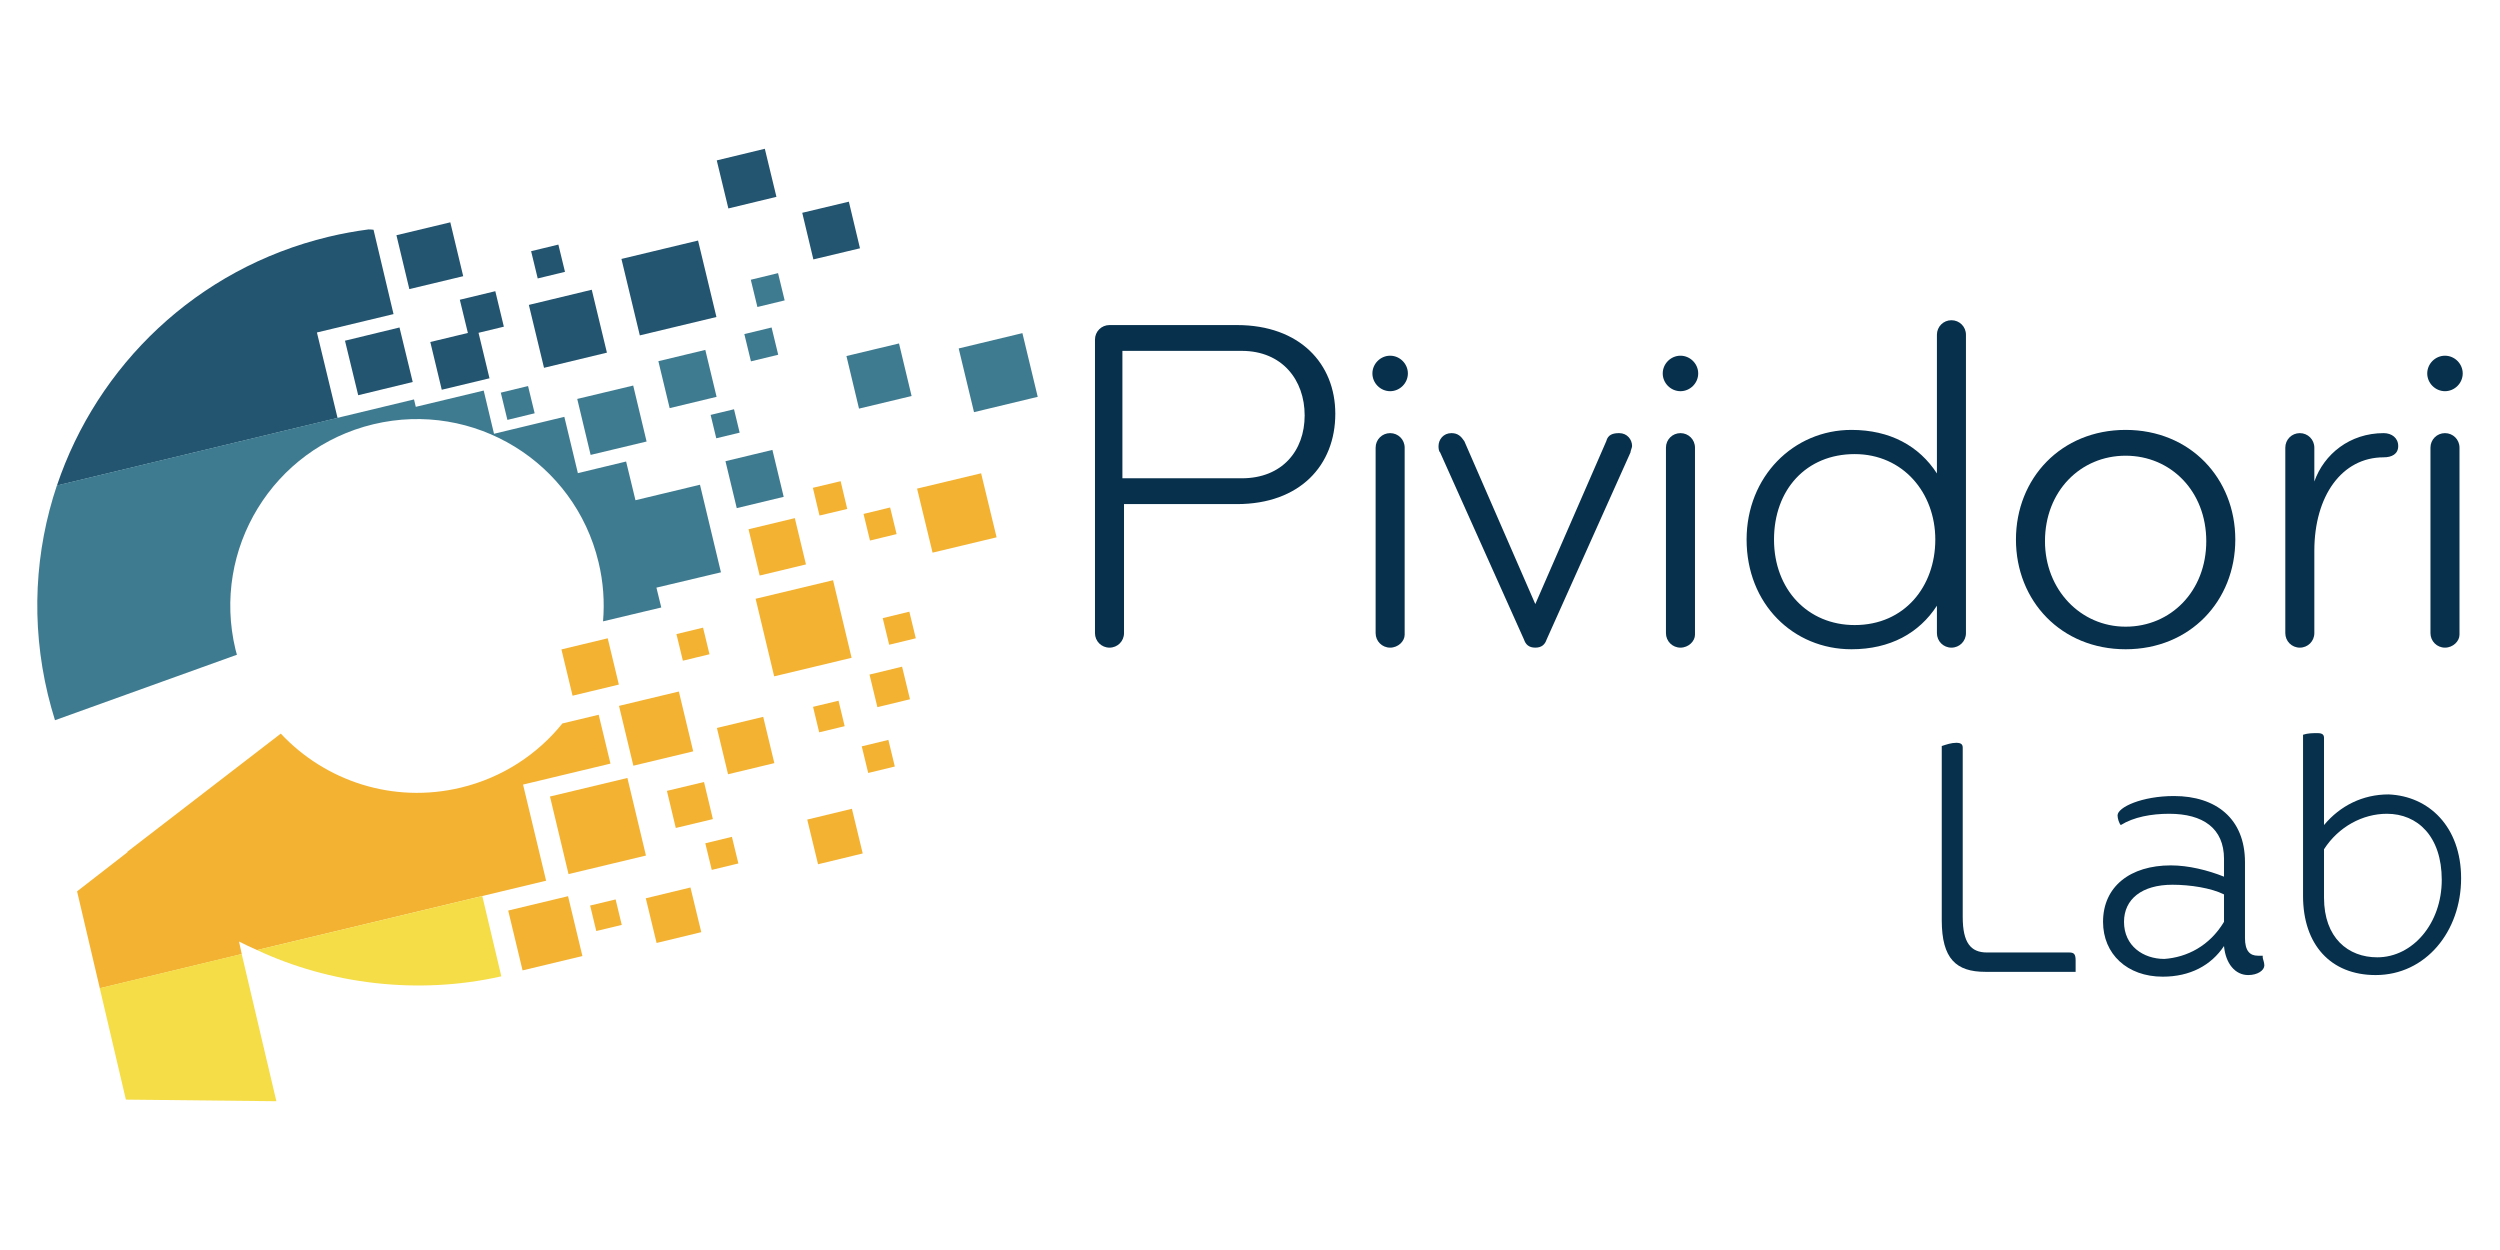
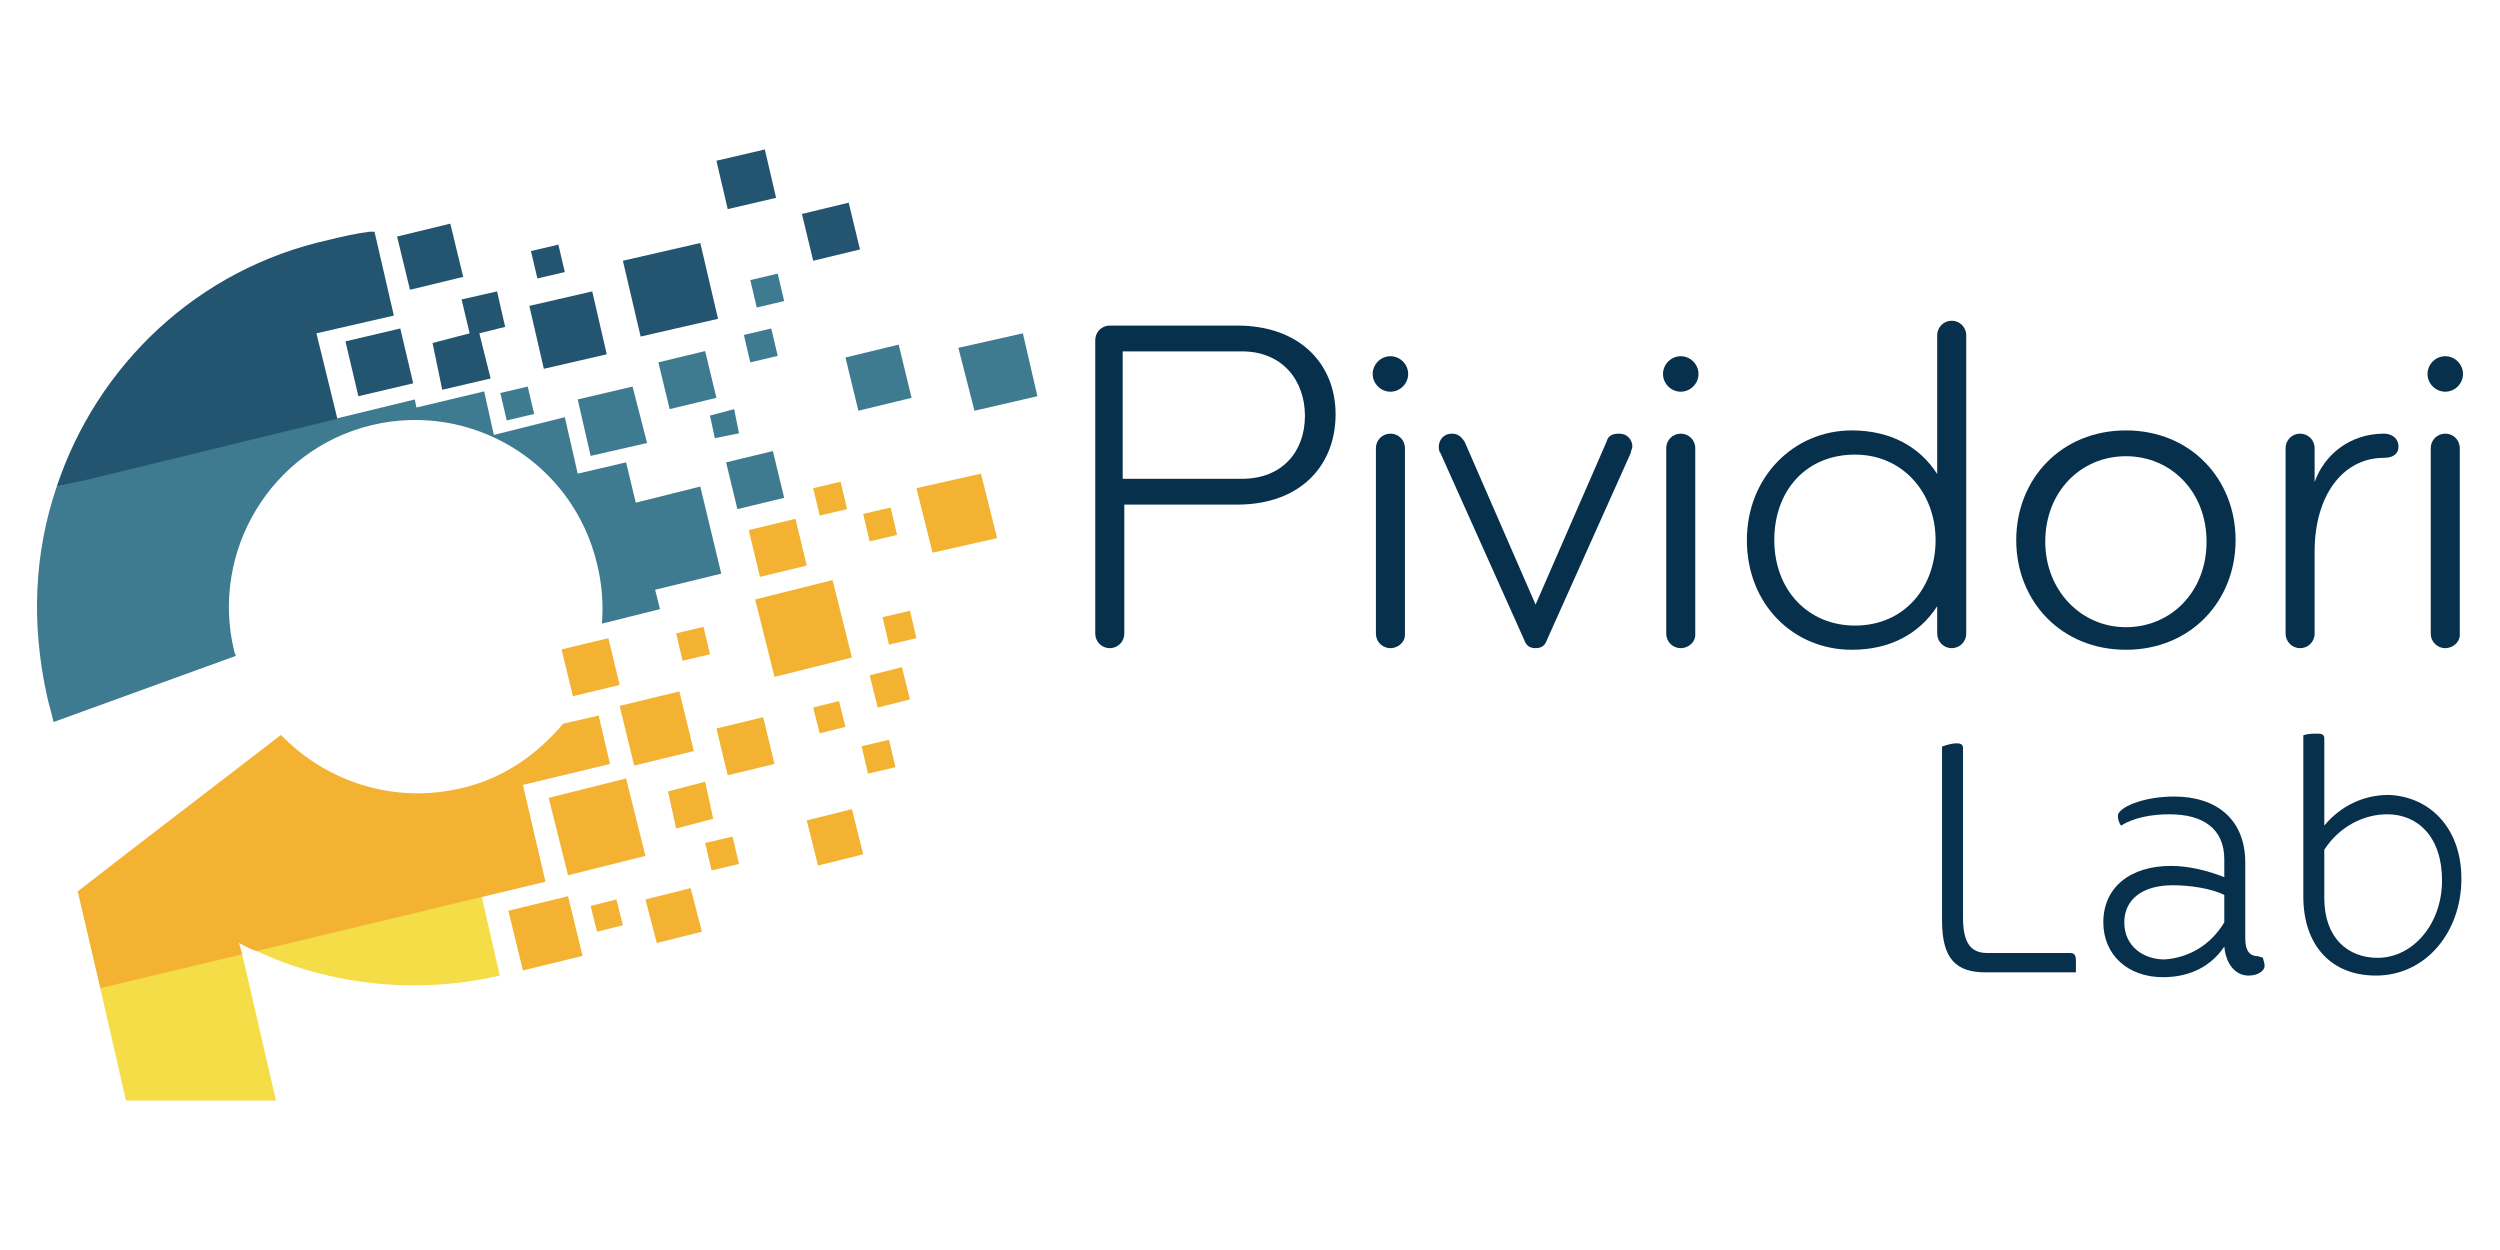
<svg xmlns="http://www.w3.org/2000/svg" version="1.1" id="Layer_1" x="0px" y="0px" viewBox="0 0 155 77.5" xml:space="preserve" width="155" height="77.5">
  <defs id="defs163">
	
	
	
	

		
		
	</defs>
  <style type="text/css" id="style2">
	.st0{fill:#06304C;}
	.st1{fill-rule:evenodd;clip-rule:evenodd;fill:#235470;}
	.st2{fill-rule:evenodd;clip-rule:evenodd;fill:#3F7B90;}
	.st3{fill-rule:evenodd;clip-rule:evenodd;fill:#F3B232;}
	.st4{fill-rule:evenodd;clip-rule:evenodd;fill:#F4DD47;}
	.st5{font-family:'Bariol-Light';}
	.st6{font-size:20.698px;}
	.st7{font-family:'Bariol-Regular';}
</style>
-   <g id="g1022" transform="translate(-0.188837,6.723906)">
-     <g id="g30" transform="translate(-7.312326,-77.98)">
+   <g id="g603" transform="translate(-21.8485,-56.88619)">
+     <g id="g156" transform="translate(23.66716,65.65181)">
+       <path id="path146_1_" class="st4" d="m 4.392,52.469 8.8,-2.1 2.1,9.1 H 5.992 Z" style="clip-rule:evenodd;fill:#f4dd47;fill-rule:evenodd" />
+       <path id="path154" class="st4" d="M 29.167,51.717 C 23.973,52.941 18.47,52.265 14.06,50.185 l 13.985,-3.363 v 0 z" style="clip-rule:evenodd;fill:#f4dd47;fill-rule:evenodd" />
+     </g>
+     <g id="g30" transform="translate(14.35483,-14.32819)">
      <g id="g20">
-         <path class="st0" d="m 84.19,102.51 h -7 v 8 c 0,0.5 -0.4,0.9 -0.9,0.9 -0.5,0 -0.9,-0.4 -0.9,-0.9 v -18.2 c 0,-0.5 0.4,-0.9 0.9,-0.9 h 7.9 c 3.9,0 6.1,2.4 6.1,5.5 0,3.2 -2.2,5.6 -6.1,5.6 z m 0.3,-9.5 h -7.4 v 7.9 h 7.4 c 2.5,0 3.9,-1.7 3.9,-3.9 0,-2.2 -1.4,-4 -3.9,-4 z" id="path4" />
-         <path class="st0" d="m 93.69,93.31 c 0.6,0 1.1,0.5 1.1,1.1 0,0.6 -0.5,1.1 -1.1,1.1 -0.6,0 -1.1,-0.5 -1.1,-1.1 0,-0.6 0.5,-1.1 1.1,-1.1 z m 0,18.1 c -0.5,0 -0.9,-0.4 -0.9,-0.9 v -11.5 c 0,-0.5 0.4,-0.9 0.9,-0.9 0.5,0 0.9,0.4 0.9,0.9 v 11.6 c 0,0.4 -0.4,0.8 -0.9,0.8 z" id="path6" />
-         <path class="st0" d="m 102.69,108.71 4.4,-10.1 c 0.1,-0.4 0.4,-0.5 0.8,-0.5 0.5,0 0.8,0.4 0.8,0.8 0,0.1 -0.1,0.3 -0.1,0.4 l -5.2,11.6 c -0.1,0.3 -0.3,0.5 -0.7,0.5 -0.4,0 -0.6,-0.2 -0.7,-0.5 l -5.2,-11.6 c -0.1,-0.1 -0.1,-0.3 -0.1,-0.4 0,-0.4 0.3,-0.8 0.8,-0.8 0.4,0 0.6,0.2 0.8,0.5 z" id="path8" />
-         <path class="st0" d="m 111.69,93.31 c 0.6,0 1.1,0.5 1.1,1.1 0,0.6 -0.5,1.1 -1.1,1.1 -0.6,0 -1.1,-0.5 -1.1,-1.1 0,-0.6 0.5,-1.1 1.1,-1.1 z m 0,18.1 c -0.5,0 -0.9,-0.4 -0.9,-0.9 v -11.5 c 0,-0.5 0.4,-0.9 0.9,-0.9 0.5,0 0.9,0.4 0.9,0.9 v 11.6 c 0,0.4 -0.4,0.8 -0.9,0.8 z" id="path10" />
-         <path class="st0" d="m 127.59,108.81 c -1.1,1.7 -2.9,2.7 -5.3,2.7 -3.6,0 -6.5,-2.8 -6.5,-6.8 0,-3.9 2.9,-6.8 6.5,-6.8 2.4,0 4.2,1 5.3,2.7 v -8.6 c 0,-0.5 0.4,-0.9 0.9,-0.9 0.5,0 0.9,0.4 0.9,0.9 v 18.5 c 0,0.5 -0.4,0.9 -0.9,0.9 -0.5,0 -0.9,-0.4 -0.9,-0.9 0,0 0,-1.7 0,-1.7 z m -5.1,1.2 c 3.1,0 5,-2.4 5,-5.3 0,-2.9 -2,-5.3 -5,-5.3 -3,0 -5,2.2 -5,5.3 0,3.1 2.1,5.3 5,5.3 z" id="path12" />
-         <path class="st0" d="m 139.29,111.51 c -4,0 -6.8,-3 -6.8,-6.8 0,-3.8 2.8,-6.8 6.8,-6.8 4,0 6.8,3 6.8,6.8 0,3.8 -2.8,6.8 -6.8,6.8 z m 0,-12 c -2.8,0 -5,2.2 -5,5.3 0,3 2.2,5.3 5,5.3 2.8,0 5,-2.2 5,-5.3 0,-3.1 -2.2,-5.3 -5,-5.3 z" id="path14" />
-         <path class="st0" d="m 155.29,99.61 c -2.6,0 -4.3,2.4 -4.3,5.8 v 5.1 c 0,0.5 -0.4,0.9 -0.9,0.9 -0.5,0 -0.9,-0.4 -0.9,-0.9 v -11.5 c 0,-0.5 0.4,-0.9 0.9,-0.9 0.5,0 0.9,0.4 0.9,0.9 v 2.1 c 0.6,-1.7 2.2,-3 4.3,-3 0.5,0 0.9,0.3 0.9,0.8 0,0.5 -0.4,0.7 -0.9,0.7 z" id="path16" />
-         <path class="st0" d="m 159.09,93.31 c 0.6,0 1.1,0.5 1.1,1.1 0,0.6 -0.5,1.1 -1.1,1.1 -0.6,0 -1.1,-0.5 -1.1,-1.1 0,-0.6 0.5,-1.1 1.1,-1.1 z m 0,18.1 c -0.5,0 -0.9,-0.4 -0.9,-0.9 v -11.5 c 0,-0.5 0.4,-0.9 0.9,-0.9 0.5,0 0.9,0.4 0.9,0.9 v 11.6 c 0,0.4 -0.4,0.8 -0.9,0.8 z" id="path18" />
+         <path id="path4" class="st0" d="m 84.2,102.5 h -7 v 8 c 0,0.5 -0.4,0.9 -0.9,0.9 -0.5,0 -0.9,-0.4 -0.9,-0.9 V 92.3 c 0,-0.5 0.4,-0.9 0.9,-0.9 h 7.9 c 3.9,0 6.1,2.4 6.1,5.5 0,3.2 -2.2,5.6 -6.1,5.6 z M 84.5,93 h -7.4 v 7.9 h 7.4 c 2.5,0 3.9,-1.7 3.9,-3.9 0,-2.2 -1.4,-4 -3.9,-4 z" style="fill:#06304c" />
+         <path id="path6" class="st0" d="m 93.7,93.3 c 0.6,0 1.1,0.5 1.1,1.1 0,0.6 -0.5,1.1 -1.1,1.1 -0.6,0 -1.1,-0.5 -1.1,-1.1 0,-0.6 0.5,-1.1 1.1,-1.1 z m 0,18.1 c -0.5,0 -0.9,-0.4 -0.9,-0.9 V 99 c 0,-0.5 0.4,-0.9 0.9,-0.9 0.5,0 0.9,0.4 0.9,0.9 v 11.6 c 0,0.4 -0.4,0.8 -0.9,0.8 z" style="fill:#06304c" />
+         <path id="path8" class="st0" d="m 102.7,108.7 4.4,-10.1 c 0.1,-0.4 0.4,-0.5 0.8,-0.5 0.5,0 0.8,0.4 0.8,0.8 0,0.1 -0.1,0.3 -0.1,0.4 l -5.2,11.6 c -0.1,0.3 -0.3,0.5 -0.7,0.5 -0.4,0 -0.6,-0.2 -0.7,-0.5 L 96.8,99.3 c -0.1,-0.1 -0.1,-0.3 -0.1,-0.4 0,-0.4 0.3,-0.8 0.8,-0.8 0.4,0 0.6,0.2 0.8,0.5 z" style="fill:#06304c" />
+         <path id="path10" class="st0" d="m 111.7,93.3 c 0.6,0 1.1,0.5 1.1,1.1 0,0.6 -0.5,1.1 -1.1,1.1 -0.6,0 -1.1,-0.5 -1.1,-1.1 0,-0.6 0.5,-1.1 1.1,-1.1 z m 0,18.1 c -0.5,0 -0.9,-0.4 -0.9,-0.9 V 99 c 0,-0.5 0.4,-0.9 0.9,-0.9 0.5,0 0.9,0.4 0.9,0.9 v 11.6 c 0,0.4 -0.4,0.8 -0.9,0.8 z" style="fill:#06304c" />
+         <path id="path12" class="st0" d="m 127.6,108.8 c -1.1,1.7 -2.9,2.7 -5.3,2.7 -3.6,0 -6.5,-2.8 -6.5,-6.8 0,-3.9 2.9,-6.8 6.5,-6.8 2.4,0 4.2,1 5.3,2.7 V 92 c 0,-0.5 0.4,-0.9 0.9,-0.9 0.5,0 0.9,0.4 0.9,0.9 v 18.5 c 0,0.5 -0.4,0.9 -0.9,0.9 -0.5,0 -0.9,-0.4 -0.9,-0.9 0,0 0,-1.7 0,-1.7 z m -5.1,1.2 c 3.1,0 5,-2.4 5,-5.3 0,-2.9 -2,-5.3 -5,-5.3 -3,0 -5,2.2 -5,5.3 0,3.1 2.1,5.3 5,5.3 z" style="fill:#06304c" />
+         <path id="path14" class="st0" d="m 139.3,111.5 c -4,0 -6.8,-3 -6.8,-6.8 0,-3.8 2.8,-6.8 6.8,-6.8 4,0 6.8,3 6.8,6.8 0,3.8 -2.8,6.8 -6.8,6.8 z m 0,-12 c -2.8,0 -5,2.2 -5,5.3 0,3 2.2,5.3 5,5.3 2.8,0 5,-2.2 5,-5.3 0,-3.1 -2.2,-5.3 -5,-5.3 z" style="fill:#06304c" />
+         <path id="path16" class="st0" d="m 155.3,99.6 c -2.6,0 -4.3,2.4 -4.3,5.8 v 5.1 c 0,0.5 -0.4,0.9 -0.9,0.9 -0.5,0 -0.9,-0.4 -0.9,-0.9 V 99 c 0,-0.5 0.4,-0.9 0.9,-0.9 0.5,0 0.9,0.4 0.9,0.9 v 2.1 c 0.6,-1.7 2.2,-3 4.3,-3 0.5,0 0.9,0.3 0.9,0.8 0,0.5 -0.4,0.7 -0.9,0.7 z" style="fill:#06304c" />
+         <path id="path18" class="st0" d="m 159.1,93.3 c 0.6,0 1.1,0.5 1.1,1.1 0,0.6 -0.5,1.1 -1.1,1.1 -0.6,0 -1.1,-0.5 -1.1,-1.1 0,-0.6 0.5,-1.1 1.1,-1.1 z m 0,18.1 c -0.5,0 -0.9,-0.4 -0.9,-0.9 V 99 c 0,-0.5 0.4,-0.9 0.9,-0.9 0.5,0 0.9,0.4 0.9,0.9 v 11.6 c 0,0.4 -0.4,0.8 -0.9,0.8 z" style="fill:#06304c" />
      </g>
      <g id="g28">
-         <path class="st0" d="m 130.59,131.51 c -1.8,0 -2.7,-0.8 -2.7,-3.2 v -10.8 c 0.3,-0.1 0.6,-0.2 0.9,-0.2 0.3,0 0.4,0.1 0.4,0.3 v 10.5 c 0,1.6 0.5,2.2 1.5,2.2 h 5.1 c 0.3,0 0.4,0.1 0.4,0.5 v 0.7 z" id="path22" />
-         <path class="st0" d="m 147.79,130.61 c 0,0.1 0.1,0.3 0.1,0.5 0,0.3 -0.4,0.6 -1,0.6 -0.8,0 -1.4,-0.7 -1.5,-1.8 -0.8,1.2 -2.1,1.9 -3.8,1.9 -2.2,0 -3.7,-1.4 -3.7,-3.4 0,-2.2 1.7,-3.5 4.2,-3.5 1.1,0 2.3,0.3 3.3,0.7 v -1.1 c 0,-1.9 -1.3,-2.8 -3.4,-2.8 -1.1,0 -2.2,0.2 -3,0.7 -0.1,-0.1 -0.2,-0.4 -0.2,-0.6 0,-0.5 1.5,-1.2 3.5,-1.2 2.6,0 4.4,1.4 4.4,4.1 v 4.7 c 0,0.8 0.3,1.1 0.8,1.1 h 0.3 z m -2.4,-2.2 v -1.7 c -0.8,-0.4 -2.1,-0.6 -3.2,-0.6 -1.9,0 -3,0.9 -3,2.3 0,1.5 1.2,2.3 2.5,2.3 1.4,-0.1 2.8,-0.8 3.7,-2.3 z" id="path24" />
-         <path class="st0" d="m 160.09,125.71 c 0,3.3 -2.2,6 -5.3,6 -2.8,0 -4.5,-1.9 -4.5,-4.9 v -10 c 0.3,-0.1 0.6,-0.1 0.9,-0.1 0.3,0 0.4,0.1 0.4,0.3 v 5.4 c 1,-1.2 2.4,-1.9 4,-1.9 2.5,0.1 4.5,2 4.5,5.2 z m -8.5,-1.8 v 3 c 0,2.5 1.5,3.7 3.3,3.7 2.2,0 4,-2.1 4,-4.8 0,-2.7 -1.5,-4.1 -3.4,-4.1 -1.5,0 -3,0.8 -3.9,2.2 z" id="path26" />
+         <path id="path22" class="st0" d="m 130.6,131.5 c -1.8,0 -2.7,-0.8 -2.7,-3.2 v -10.8 c 0.3,-0.1 0.6,-0.2 0.9,-0.2 0.3,0 0.4,0.1 0.4,0.3 v 10.5 c 0,1.6 0.5,2.2 1.5,2.2 h 5.1 c 0.3,0 0.4,0.1 0.4,0.5 v 0.7 z" style="fill:#06304c" />
+         <path id="path24" class="st0" d="m 147.8,130.6 c 0,0.1 0.1,0.3 0.1,0.5 0,0.3 -0.4,0.6 -1,0.6 -0.8,0 -1.4,-0.7 -1.5,-1.8 -0.8,1.2 -2.1,1.9 -3.8,1.9 -2.2,0 -3.7,-1.4 -3.7,-3.4 0,-2.2 1.7,-3.5 4.2,-3.5 1.1,0 2.3,0.3 3.3,0.7 v -1.1 c 0,-1.9 -1.3,-2.8 -3.4,-2.8 -1.1,0 -2.2,0.2 -3,0.7 -0.1,-0.1 -0.2,-0.4 -0.2,-0.6 0,-0.5 1.5,-1.2 3.5,-1.2 2.6,0 4.4,1.4 4.4,4.1 v 4.7 c 0,0.8 0.3,1.1 0.8,1.1 z m -2.4,-2.2 v -1.7 c -0.8,-0.4 -2.1,-0.6 -3.2,-0.6 -1.9,0 -3,0.9 -3,2.3 0,1.5 1.2,2.3 2.5,2.3 1.4,-0.1 2.8,-0.8 3.7,-2.3 z" style="fill:#06304c" />
+         <path id="path26" class="st0" d="m 160.1,125.7 c 0,3.3 -2.2,6 -5.3,6 -2.8,0 -4.5,-1.9 -4.5,-4.9 v -10 c 0.3,-0.1 0.6,-0.1 0.9,-0.1 0.3,0 0.4,0.1 0.4,0.3 v 5.4 c 1,-1.2 2.4,-1.9 4,-1.9 2.5,0.1 4.5,2 4.5,5.2 z m -8.5,-1.8 v 3 c 0,2.5 1.5,3.7 3.3,3.7 2.2,0 4,-2.1 4,-4.8 0,-2.7 -1.5,-4.1 -3.4,-4.1 -1.5,0 -3,0.8 -3.9,2.2 z" style="fill:#06304c" />
      </g>
    </g>
-     <g id="g882" transform="translate(-1.312326,-77.98)">
-       <g id="g136">
-         <path class="st1" d="m 5.03,101.36 17.4,-4.19 -1.28,-5.3 4.75,-1.14 -1.24,-5.23 c -0.1,-0.01 -0.21,-0.02 -0.31,-0.02 -0.83,0.11 -1.66,0.26 -2.49,0.46 -8.18,1.97 -14.33,7.99 -16.83,15.42" id="path132" />
-         <path class="st1" d="m 36.12,86.42 -1.69,0.41 0.41,1.69 1.69,-0.41 z m -7.23,9 2.96,-0.71 -0.68,-2.82 1.57,-0.38 -0.53,-2.2 -2.2,0.53 0.5,2.06 -2.33,0.56 z m -2.62,-3.86 -3.38,0.82 0.82,3.38 3.38,-0.82 z m 8.96,2.5 3.9,-0.94 -0.94,-3.9 -3.9,0.94 z m 5.94,-2.01 4.75,-1.14 -1.14,-4.74 -4.75,1.14 z m 7.75,-11.57 -2.98,0.72 0.72,2.98 2.98,-0.72 z m 5.21,3.28 -2.89,0.69 0.69,2.89 2.89,-0.69 z m -27.25,5.42 3.34,-0.8 -0.8,-3.34 -3.34,0.8 z" id="path134" />
+     <path id="path134" class="st1" d="m 56.467,72.052 -1.7,0.4 0.4,1.7 1.7,-0.4 z m -7.2,9 3,-0.7 -0.7,-2.8 1.6,-0.4 -0.5,-2.2 -2.2,0.5 0.5,2.1 -2.3,0.6 z m -2.6,-3.8 -3.4,0.8 0.8,3.4 3.4,-0.8 z m 8.9,2.5 3.9,-0.9 -0.9,-3.9 -3.9,0.9 z m 6,-2 4.8,-1.1 -1.1,-4.7 -4.8,1.1 z m 7.7,-11.6 -3,0.7 0.7,3 3,-0.7 z m 5.2,3.3 -2.9,0.7 0.7,2.9 2.9,-0.7 z m -27.2,5.4 3.3,-0.8 -0.8,-3.3 -3.3,0.8 z" style="clip-rule:evenodd;fill:#235470;fill-rule:evenodd" />
+     <path id="path138" class="st2" d="m 65.567,78.652 -2.9,0.7 0.7,2.9 2.9,-0.7 z m 4.1,-1.4 -1.7,0.4 0.4,1.7 1.7,-0.4 z m 0.1,7.6 -2.9,0.7 0.7,2.9 2.9,-0.7 z m -15.2,-4 -1.7,0.4 0.4,1.7 1.7,-0.4 z m 6.5,0 -3.4,0.8 0.8,3.5 3.5,-0.8 z m 9,-7 -1.7,0.4 0.4,1.7 1.7,-0.4 z m -2.7,8.4 -1.5,0.4 0.3,1.4 1.5,-0.3 z m 10.2,-4 -3.3,0.8 0.8,3.3 3.3,-0.8 z m 7.7,-0.7 -4,0.9 1,3.9 3.9,-0.9 z" style="clip-rule:evenodd;fill:#3f7b90;fill-rule:evenodd" />
+     <path id="path140" class="st2" d="m 66.567,92.452 -1.3,-5.4 -4,1 -0.6,-2.5 -3,0.7 -0.8,-3.5 -4.4,1.1 -0.6,-2.7 -4.2,1 -0.1,-0.5 -22.2,5.4 c -1.4,4.1 -1.6,8.5 -0.6,13 0.1,0.5 0.3,1.1 0.4,1.6 l 11.3,-4.1 c 0,-0.1 -0.1,-0.2 -0.1,-0.3 -1.5,-6.2 2.3,-12.5 8.5,-14 6.2,-1.5 12.5,2.3 14,8.6 0.3,1.2 0.4,2.5 0.3,3.7 l 3.6,-0.9 -0.3,-1.2 z" style="clip-rule:evenodd;fill:#3f7b90;fill-rule:evenodd" />
+     <g id="g150" transform="translate(23.66716,65.65181)">
+       <path id="path144" class="st3" d="m 53.3,31.2 1.7,-0.4 -0.4,-1.7 -1.7,0.4 z m -11,14 1.7,-0.4 -0.4,-1.7 -1.7,0.4 z m 9.8,-20.4 1.7,-0.4 -0.4,-1.7 -1.7,0.4 z M 46.2,33.2 51,32 49.8,27.2 45,28.4 Z m -5.7,-1 1.7,-0.4 -0.4,-1.7 -1.7,0.4 z m 12.1,2.9 2,-0.5 -0.5,-2 -2,0.5 z m -0.6,4.1 1.7,-0.4 -0.4,-1.7 -1.7,0.4 z m -3.1,5.7 2.8,-0.7 -0.7,-2.8 -2.8,0.7 z m 7.1,-19.4 4,-0.9 -1,-4 -4,0.9 z M 38.9,49.7 41.7,49 41,46.3 38.2,47 Z m -5.5,-4.2 4.8,-1.2 -1.2,-4.8 -4.8,1.2 z m -2.8,5.9 3.7,-0.9 -0.9,-3.7 -3.7,0.9 z M 35.2,49 36.8,48.6 36.4,47 34.8,47.4 Z m 8.1,-9.7 2.9,-0.7 -0.7,-2.9 -2.9,0.7 z m 2,-12.3 2.9,-0.7 -0.7,-2.9 -2.9,0.7 z m -5.2,15.6 2.3,-0.6 -0.5,-2.3 -2.3,0.6 z m -2.6,-3.9 3.7,-0.9 -0.9,-3.7 -3.7,0.9 z m -3.8,-4.3 2.9,-0.7 -0.7,-2.9 -2.9,0.7 z m 15.3,2.3 1.6,-0.4 -0.4,-1.6 -1.6,0.4 z m 1.3,-15.6 -1.7,0.4 0.4,1.7 1.7,-0.4 z" style="clip-rule:evenodd;fill:#f3b232;fill-rule:evenodd" />
+       <g id="g148">
+         <path id="path146" class="st3" d="m 13,49.7 c 0.4,0.2 0.7,0.4 1.1,0.5 l 17.9,-4.3 -1.4,-6 5.4,-1.3 -0.7,-3 -2.2,0.5 c -1.6,1.9 -3.7,3.4 -6.3,4 -4.2,1 -8.4,-0.4 -11.2,-3.3 l -9.5,7.3 c 0,0 0,0 0,0 l -3.1,2.4 1.4,6 8.8,-2.1 z" style="clip-rule:evenodd;fill:#f3b232;fill-rule:evenodd" />
      </g>
-       <g id="g142">
-         <path class="st2" d="m 45.23,92.95 -2.91,0.7 0.7,2.91 2.91,-0.7 z m 4.11,-1.39 -1.69,0.41 0.41,1.69 1.69,-0.41 z m 0.05,7.59 -2.91,0.7 0.7,2.91 2.91,-0.7 z m -15.15,-3.96 -1.69,0.41 0.41,1.69 1.69,-0.41 z m 6.52,-0.03 -3.47,0.83 0.83,3.47 3.47,-0.83 z m 8.98,-6.97 -1.69,0.41 0.41,1.69 1.69,-0.41 z m -2.73,8.44 -1.45,0.35 0.35,1.45 1.45,-0.35 z m 10.23,-4.08 -3.26,0.78 0.78,3.26 3.26,-0.78 z m 7.65,-0.64 -3.95,0.95 0.95,3.95 3.95,-0.95 z" id="path138" />
-         <path class="st2" d="m 46.2,106.74 -1.3,-5.43 -4,0.96 -0.58,-2.4 -2.99,0.72 -0.84,-3.49 -4.36,1.05 -0.64,-2.68 -4.21,1.01 -0.11,-0.46 -22.14,5.33 c -1.36,4.05 -1.63,8.51 -0.56,12.97 0.13,0.54 0.28,1.07 0.44,1.59 l 11.28,-4.06 c -0.03,-0.11 -0.06,-0.22 -0.09,-0.33 -1.49,-6.22 2.33,-12.47 8.55,-13.96 6.22,-1.49 12.47,2.33 13.96,8.55 0.3,1.24 0.38,2.47 0.28,3.67 l 3.61,-0.86 -0.3,-1.23 z" id="path140" />
-       </g>
-       <g id="g150">
-         <path class="st3" d="m 56.63,111.23 1.65,-0.4 -0.4,-1.65 -1.65,0.4 z m -11,13.96 1.65,-0.4 -0.4,-1.65 -1.65,0.4 z m 9.81,-20.42 1.65,-0.4 -0.4,-1.65 -1.65,0.4 z m -5.94,8.42 4.8,-1.15 -1.15,-4.81 -4.8,1.15 z m -5.66,-0.97 1.65,-0.4 -0.4,-1.65 -1.65,0.4 z m 12.06,2.88 2.02,-0.49 -0.49,-2.02 -2.02,0.49 z m -0.57,4.08 1.65,-0.4 -0.4,-1.65 -1.65,0.4 z m -3.11,5.66 2.77,-0.67 -0.67,-2.77 -2.77,0.67 z m 7.1,-19.32 3.97,-0.95 -0.96,-3.97 -3.97,0.95 z m -17.11,24.2 2.77,-0.67 -0.67,-2.77 -2.77,0.67 z m -5.46,-4.27 4.8,-1.15 -1.15,-4.81 -4.8,1.15 z m -2.85,5.97 3.71,-0.89 -0.89,-3.71 -3.71,0.89 z m 4.57,-2.44 1.58,-0.38 -0.38,-1.58 -1.58,0.38 z m 8.17,-9.72 2.87,-0.69 -0.69,-2.87 -2.87,0.69 z m 1.96,-12.32 2.87,-0.69 -0.69,-2.87 -2.87,0.69 z m -5.2,15.65 2.3,-0.55 -0.55,-2.3 -2.3,0.55 z m -2.63,-3.86 3.71,-0.89 -0.89,-3.71 -3.71,0.89 z m -3.77,-4.34 2.87,-0.69 -0.69,-2.87 -2.87,0.69 z m 15.29,2.27 1.58,-0.38 -0.38,-1.58 -1.58,0.38 z m 1.33,-15.57 -1.72,0.41 0.41,1.72 1.72,-0.41 z" id="path144" />
-         <g id="g148">
-           <path class="st3" d="m 16.32,129.63 c 0.36,0.19 0.74,0.36 1.12,0.53 l 17.92,-4.3 -1.43,-5.96 5.42,-1.3 -0.73,-3.03 -2.25,0.54 c -1.55,1.92 -3.72,3.36 -6.3,3.98 -4.2,1.01 -8.41,-0.41 -11.16,-3.35 l -9.52,7.33 c 0.01,0.01 0.01,0.01 0.02,0.02 l -3.13,2.43 1.41,6.01 8.8,-2.12 z" id="path146" />
-         </g>
-       </g>
-       <polygon class="st4" points="7.69,132.53 16.49,130.41 18.64,139.54 9.31,139.44 " id="polygon152" transform="translate(-0.00390625,-0.0078125)" />
-       <path class="st4" d="m 32.583,131.788 c -5.2,1.18 -10.66,0.47 -15.15,-1.63 l 13.97,-3.35 v 0 z" id="path154" />
    </g>
+     <path id="path140_2_" class="st1" d="m 25.367,87.052 1.8,-0.4 15.6,-3.8 v 0 l -1.3,-5.3 4.8,-1.1 -1.2,-5.2 c -0.1,0 -0.2,0 -0.3,0 -0.8,0.1 -1.7,0.3 -2.5,0.5 -8.2,1.8 -14.4,7.8 -16.9,15.3 z" style="clip-rule:evenodd;fill:#235470;fill-rule:evenodd" />
  </g>
</svg>
